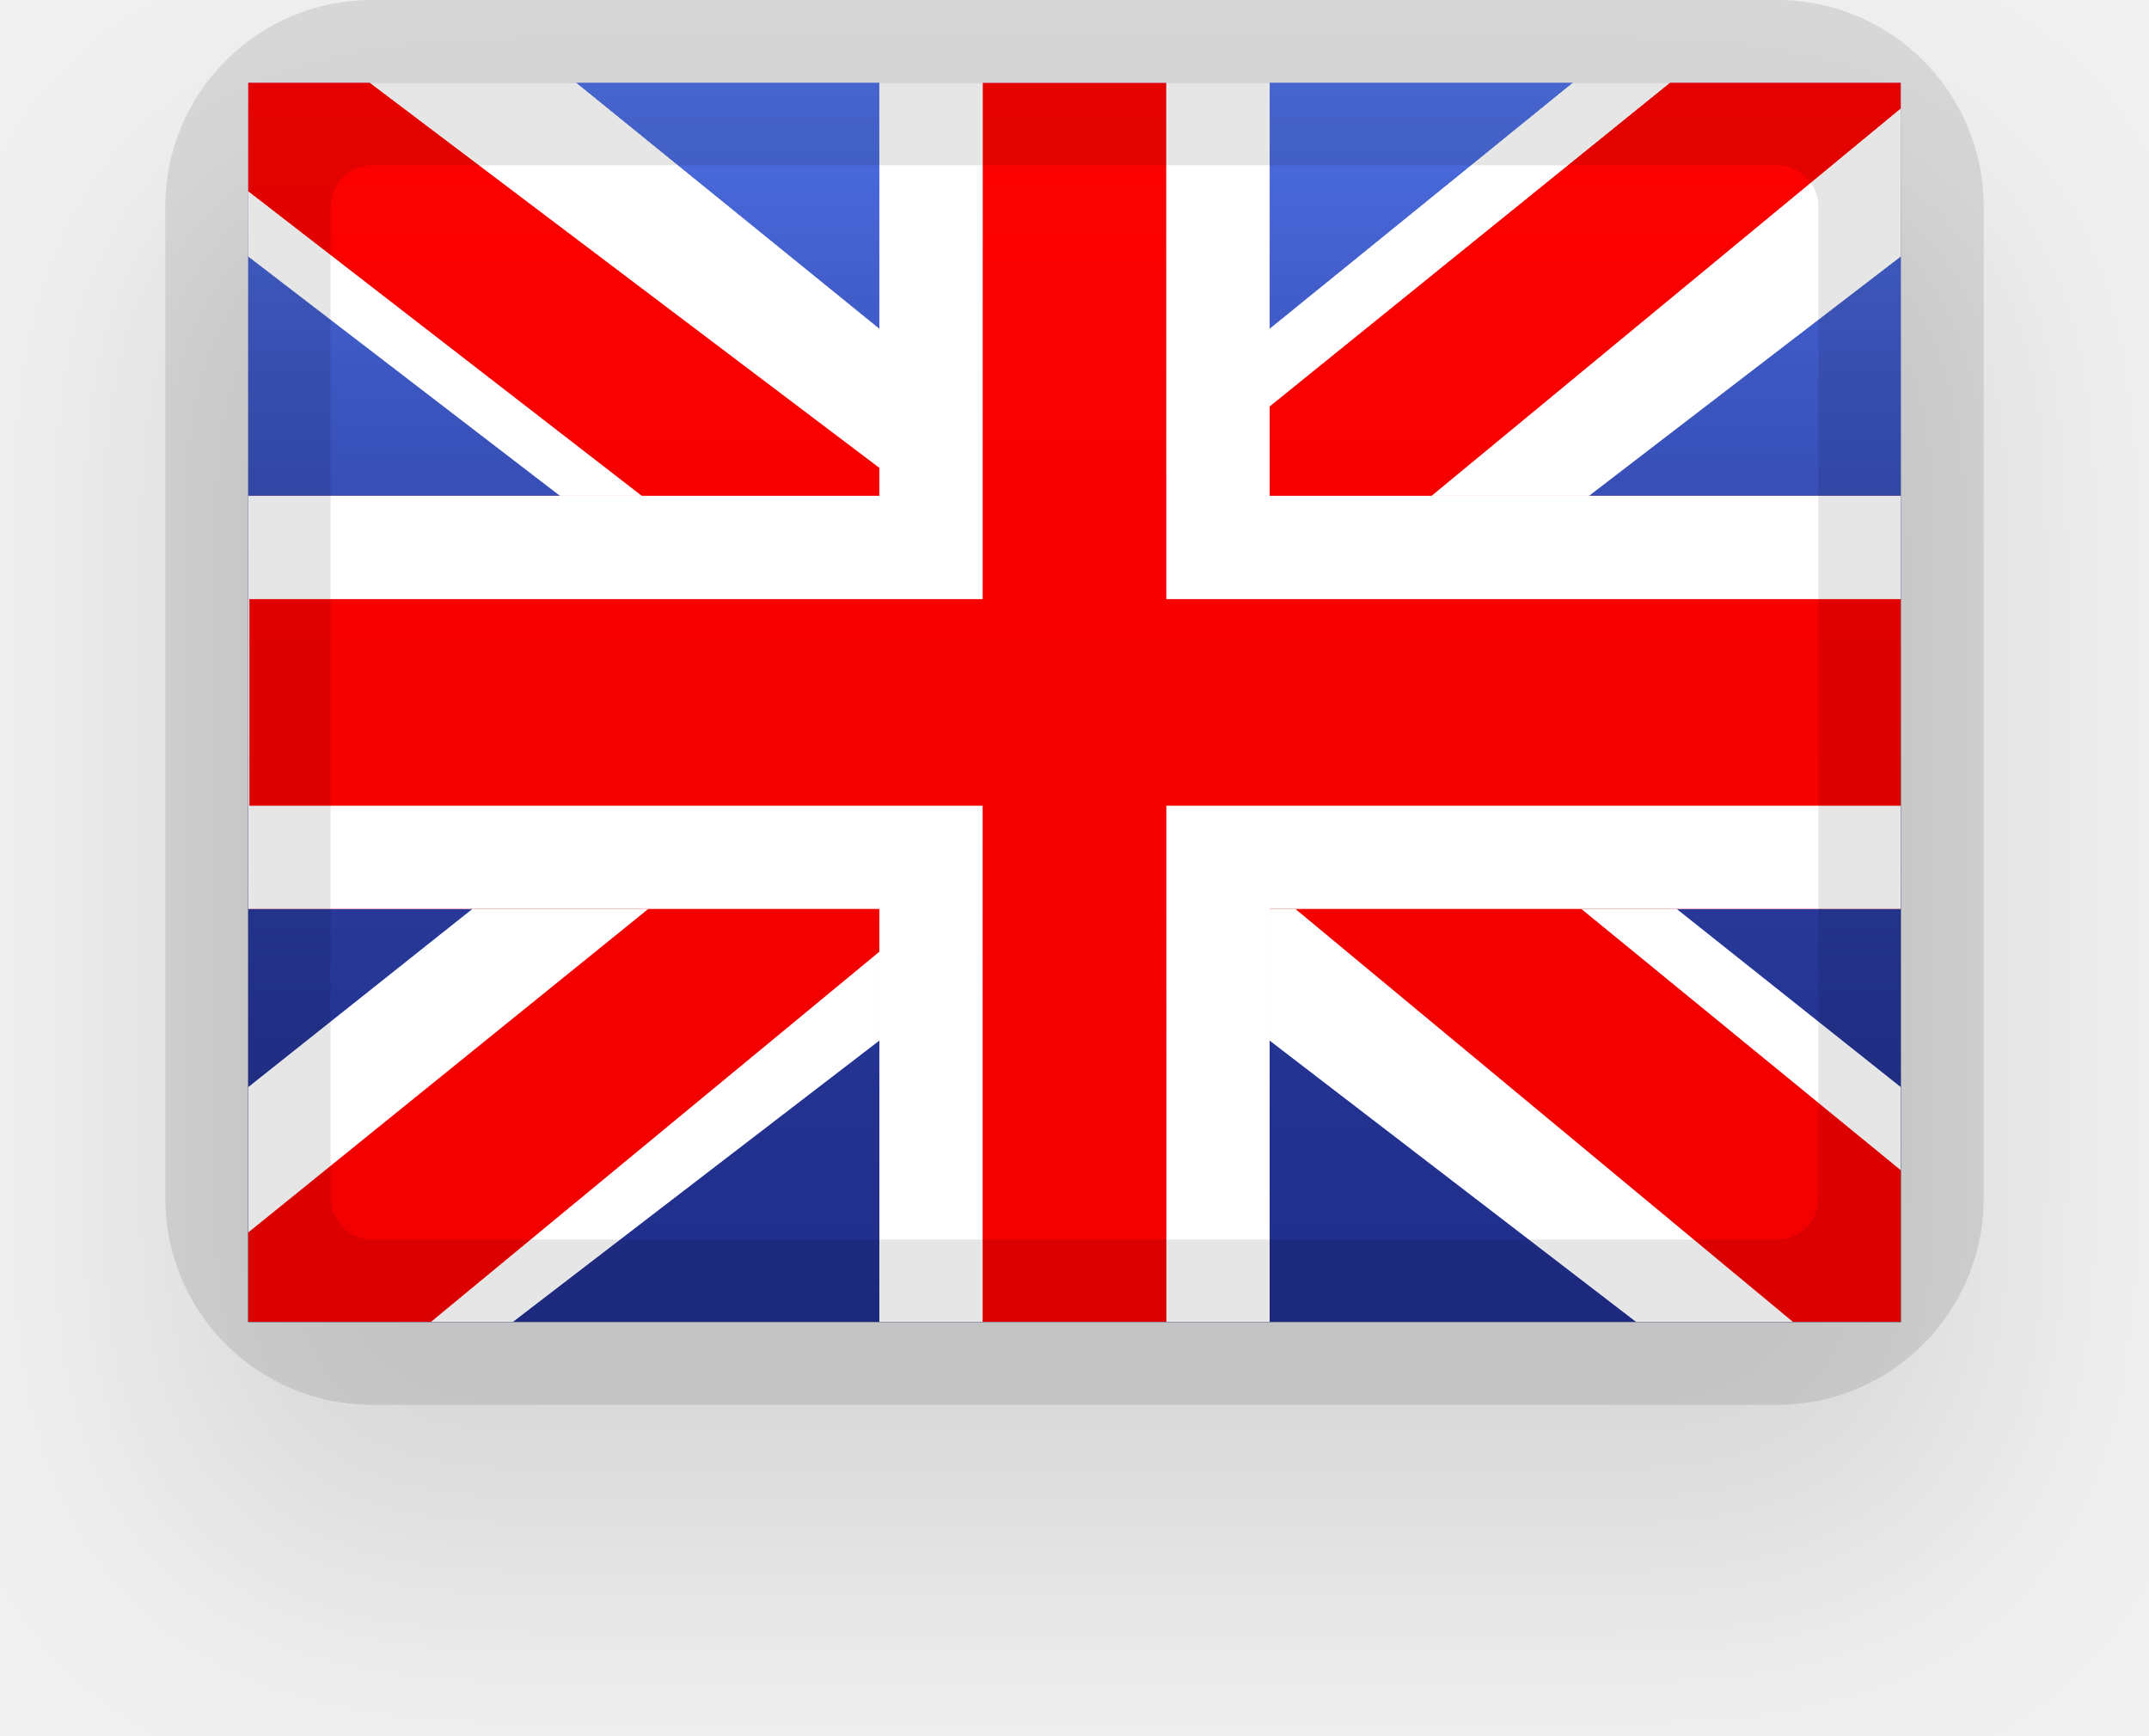
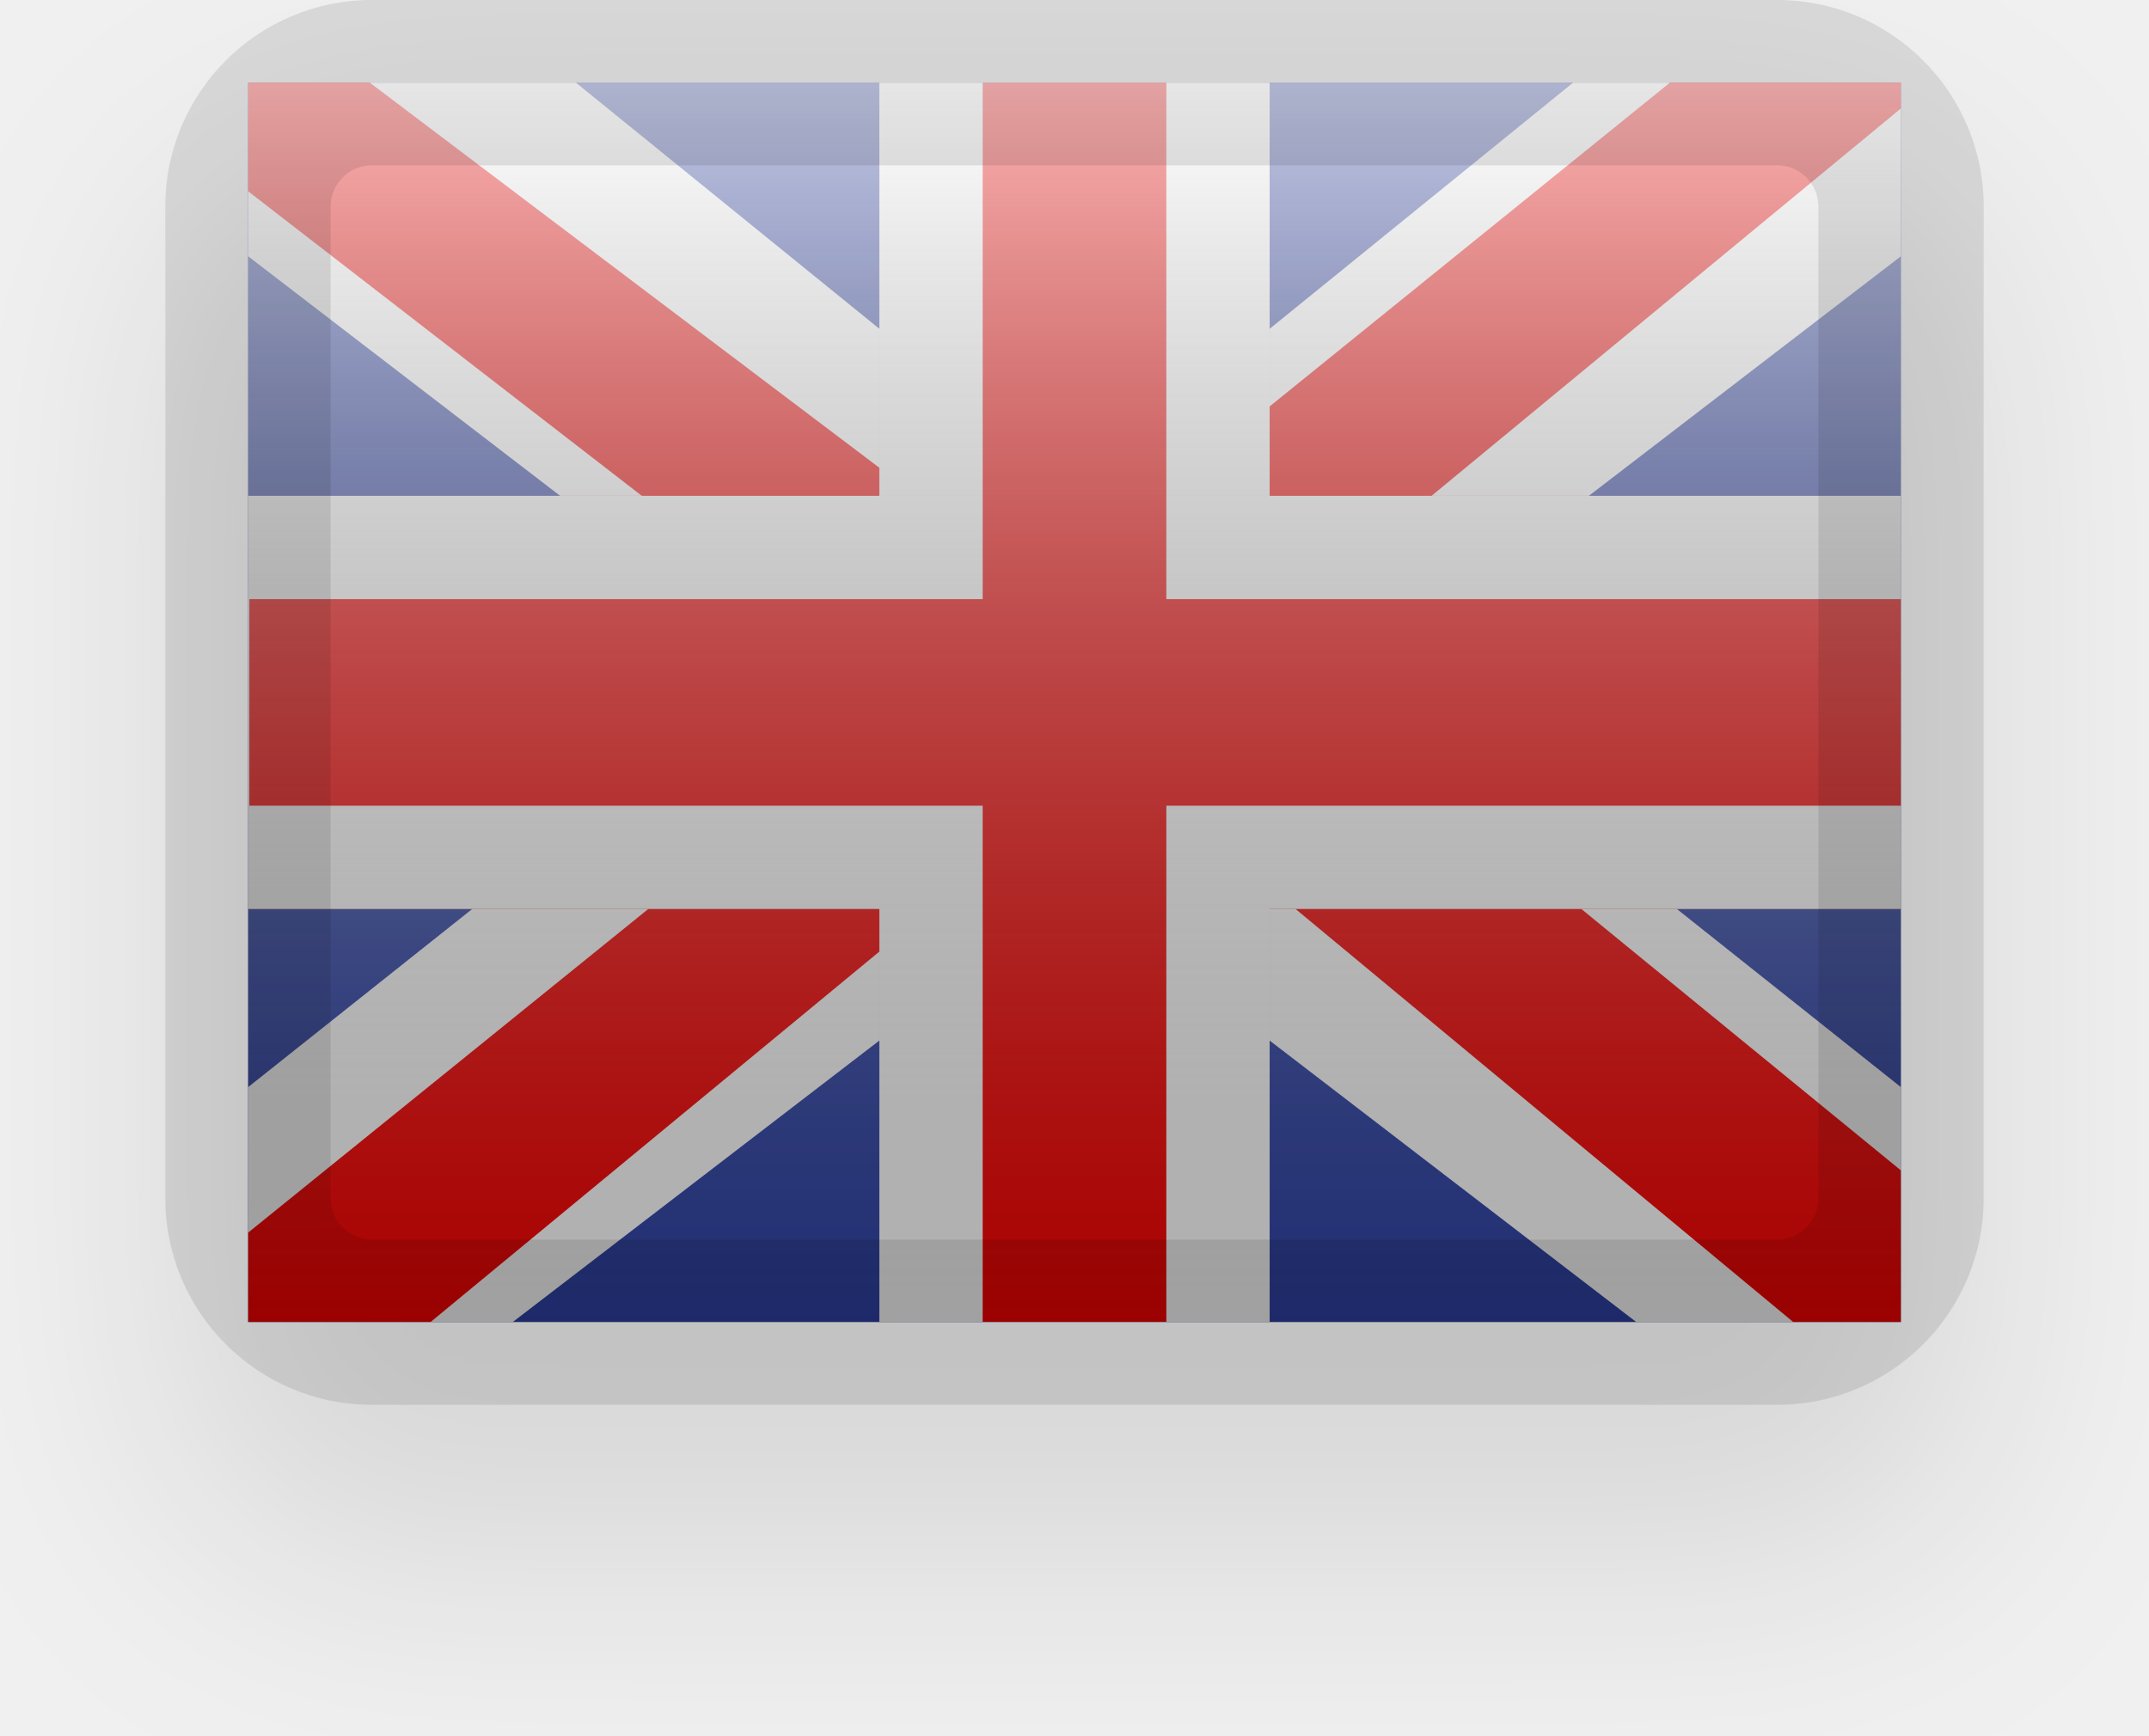
- <svg xmlns="http://www.w3.org/2000/svg" width="26" height="21" viewBox="0 0 26 21" fill="none">
-   <g filter="url(#filter0_d_8_36)">
-     <mask id="mask0_8_36" style="mask-type:alpha" maskUnits="userSpaceOnUse" x="3" y="1" width="20" height="15">
-       <rect x="3" y="1" width="20" height="15" fill="white" />
-     </mask>
-     <g mask="url(#mask0_8_36)">
-       <path fill-rule="evenodd" clip-rule="evenodd" d="M3 1V16H23V1H3Z" fill="#2E42A5" />
-       <mask id="mask1_8_36" style="mask-type:alpha" maskUnits="userSpaceOnUse" x="3" y="1" width="20" height="15">
-         <path fill-rule="evenodd" clip-rule="evenodd" d="M3 1V16H23V1H3Z" fill="white" />
-       </mask>
-       <g mask="url(#mask1_8_36)">
-         <mask id="mask2_8_36" style="mask-type:alpha" maskUnits="userSpaceOnUse" x="3" y="1" width="20" height="15">
-           <rect x="3" y="1" width="20" height="15" fill="white" />
-         </mask>
-         <g mask="url(#mask2_8_36)">
-           <path d="M0.773 14.928L5.174 16.79L23.1 3.024L25.421 0.258L20.715 -0.364L13.403 5.568L7.519 9.565L0.773 14.928Z" fill="white" />
-           <path d="M1.376 16.232L3.618 17.313L24.588 0.001H21.439L1.376 16.232Z" fill="#F50100" />
-           <path d="M25.227 14.928L20.826 16.79L2.9 3.024L0.579 0.258L5.285 -0.364L12.597 5.568L18.482 9.565L25.227 14.928Z" fill="white" />
-           <path d="M25.077 15.864L22.835 16.944L13.905 9.532L11.258 8.704L0.355 0.267H3.504L14.4 8.504L17.295 9.497L25.077 15.864Z" fill="#F50100" />
-           <mask id="path-11-inside-1_8_36" fill="white">
-             <path fill-rule="evenodd" clip-rule="evenodd" d="M15.361 -0.25H10.639V6H1.767V11H10.639V17.25H15.361V11H24.267V6H15.361V-0.25Z" />
-           </mask>
-           <path fill-rule="evenodd" clip-rule="evenodd" d="M15.361 -0.25H10.639V6H1.767V11H10.639V17.25H15.361V11H24.267V6H15.361V-0.25Z" fill="#F50100" />
-           <path d="M10.639 -0.25V-1.5H9.389V-0.25H10.639ZM15.361 -0.25H16.611V-1.5H15.361V-0.25ZM10.639 6V7.25H11.889V6H10.639ZM1.767 6V4.75H0.517V6H1.767ZM1.767 11H0.517V12.25H1.767V11ZM10.639 11H11.889V9.75H10.639V11ZM10.639 17.25H9.389V18.5H10.639V17.25ZM15.361 17.25V18.5H16.611V17.25H15.361ZM15.361 11V9.75H14.111V11H15.361ZM24.267 11V12.25H25.517V11H24.267ZM24.267 6H25.517V4.75H24.267V6ZM15.361 6H14.111V7.25H15.361V6ZM10.639 1H15.361V-1.5H10.639V1ZM11.889 6V-0.25H9.389V6H11.889ZM1.767 7.25H10.639V4.75H1.767V7.25ZM3.017 11V6H0.517V11H3.017ZM10.639 9.75H1.767V12.25H10.639V9.75ZM11.889 17.25V11H9.389V17.25H11.889ZM15.361 16H10.639V18.5H15.361V16ZM14.111 11V17.25H16.611V11H14.111ZM24.267 9.75H15.361V12.25H24.267V9.75ZM23.017 6V11H25.517V6H23.017ZM15.361 7.25H24.267V4.75H15.361V7.25ZM14.111 -0.25V6H16.611V-0.25H14.111Z" fill="white" mask="url(#path-11-inside-1_8_36)" />
+ <svg xmlns="http://www.w3.org/2000/svg" fill="none" height="21" viewBox="0 0 26 21" width="26">
+   <filter id="a" color-interpolation-filters="sRGB" filterUnits="userSpaceOnUse" height="21" width="26" x="0" y="0">
+     <feFlood flood-opacity="0" result="BackgroundImageFix" />
+     <feColorMatrix in="SourceAlpha" result="hardAlpha" type="matrix" values="0 0 0 0 0 0 0 0 0 0 0 0 0 0 0 0 0 0 127 0" />
+     <feOffset dy="2" />
+     <feGaussianBlur stdDeviation="1.5" />
+     <feColorMatrix type="matrix" values="0 0 0 0 0 0 0 0 0 0 0 0 0 0 0 0 0 0 0.1 0" />
+     <feBlend in2="BackgroundImageFix" mode="normal" result="effect1_dropShadow_8_36" />
+     <feBlend in="SourceGraphic" in2="effect1_dropShadow_8_36" mode="normal" result="shape" />
+   </filter>
+   <linearGradient id="b" gradientUnits="userSpaceOnUse" x1="13" x2="13" y1="1" y2="16">
+     <stop offset="0" stop-color="#fff" stop-opacity=".7" />
+     <stop offset="1" stop-opacity=".3" />
+   </linearGradient>
+   <mask id="c" height="15" maskUnits="userSpaceOnUse" width="20" x="3" y="1">
+     <path d="m3 1h20v15h-20z" fill="#fff" />
+   </mask>
+   <mask id="d" height="15" maskUnits="userSpaceOnUse" width="20" x="3" y="1">
+     <path clip-rule="evenodd" d="m3 1v15h20v-15z" fill="#fff" fill-rule="evenodd" />
+   </mask>
+   <mask id="e" height="15" maskUnits="userSpaceOnUse" width="20" x="3" y="1">
+     <path d="m3 1h20v15h-20z" fill="#fff" />
+   </mask>
+   <mask id="f" fill="#fff">
+     <path clip-rule="evenodd" d="m15.361-.25h-4.722v6.25h-8.872v5h8.872v6.25h4.722v-6.25h8.906v-5h-8.906z" fill="#fff" fill-rule="evenodd" />
+   </mask>
+   <g filter="url(#a)">
+     <g mask="url(#c)">
+       <path clip-rule="evenodd" d="m3 1v15h20v-15z" fill="#2e42a5" fill-rule="evenodd" />
+       <g mask="url(#d)">
+         <g mask="url(#e)">
+           <path d="m.773 14.928 4.401 1.861 17.926-13.766 2.321-2.766-4.706-.622-7.311 5.932-5.885 3.997z" fill="#fff" />
+           <path d="m1.376 16.232 2.242 1.08 20.97-17.312h-3.148z" fill="#f50100" />
+           <path d="m25.227 14.928-4.401 1.861-17.926-13.766-2.321-2.766 4.706-.622 7.312 5.932 5.885 3.997z" fill="#fff" />
+           <path d="m25.077 15.864-2.242 1.08-8.929-7.412-2.647-.828-10.903-8.437h3.148l10.897 8.237 2.894.993z" fill="#f50100" />
+           <path clip-rule="evenodd" d="m15.361-.25h-4.722v6.25h-8.872v5h8.872v6.25h4.722v-6.25h8.906v-5h-8.906z" fill="#f50100" fill-rule="evenodd" />
+           <path d="m10.639-.25v-1.25h-1.25v1.25zm4.722 0h1.25v-1.25h-1.25zm-4.722 6.25v1.25h1.25v-1.25zm-8.872 0v-1.25h-1.25v1.25zm0 5h-1.25v1.25h1.25zm8.872 0h1.25v-1.25h-1.25zm0 6.25h-1.25v1.25h1.25zm4.722 0v1.25h1.25v-1.25zm0-6.25v-1.25h-1.25v1.25zm8.906 0v1.25h1.25v-1.25zm0-5h1.25v-1.25h-1.25zm-8.906 0h-1.25v1.25h1.25zm-4.722-5h4.722v-2.5h-4.722zm1.25 5v-6.25h-2.5v6.25zm-10.122 1.25h8.872v-2.5h-8.872zm1.25 3.75v-5h-2.5v5zm7.622-1.25h-8.872v2.5h8.872zm1.25 7.5v-6.25h-2.5v6.25zm3.472-1.25h-4.722v2.5h4.722zm-1.25-5v6.25h2.5v-6.25zm10.156-1.25h-8.906v2.5h8.906zm-1.25-3.75v5h2.5v-5zm-7.656 1.25h8.906v-2.5h-8.906zm-1.25-7.5v6.25h2.5v-6.25z" fill="#fff" mask="url(#f)" />
        </g>
      </g>
    </g>
-     <rect x="3" y="1" width="20" height="15" fill="url(#paint0_linear_8_36)" style="mix-blend-mode:overlay" />
-     <path d="M4.5 2H21.5V0H4.5V2ZM22 2.5V14.5H24V2.5H22ZM21.5 15H4.5V17H21.5V15ZM4 14.5V2.5H2V14.5H4ZM4.5 15C4.224 15 4 14.776 4 14.5H2C2 15.881 3.119 17 4.5 17V15ZM22 14.5C22 14.776 21.776 15 21.5 15V17C22.881 17 24 15.881 24 14.5H22ZM21.5 2C21.776 2 22 2.224 22 2.5H24C24 1.119 22.881 0 21.5 0V2ZM4.5 0C3.119 0 2 1.119 2 2.5H4C4 2.224 4.224 2 4.5 2V0Z" fill="black" fill-opacity="0.1" style="mix-blend-mode:multiply" />
+     <path d="m3 1h20v15h-20z" fill="url(#b)" />
+     <path d="m4.5 2h17v-2h-17zm17.5.5v12h2v-12zm-.5 12.5h-17v2h17zm-17.5-.5v-12h-2v12zm.5.5c-.276 0-.5-.224-.5-.5h-2c0 1.381 1.119 2.5 2.5 2.5zm17.5-.5c0 .276-.224.5-.5.5v2c1.381 0 2.5-1.119 2.5-2.5zm-.5-12.5c.276 0 .5.224.5.5h2c0-1.381-1.119-2.5-2.5-2.5zm-17-2c-1.381 0-2.5 1.119-2.5 2.5h2c0-.276.224-.5.5-.5z" fill="#000" fill-opacity=".1" />
  </g>
-   <defs>
-     <filter id="filter0_d_8_36" x="0" y="0" width="26" height="21" filterUnits="userSpaceOnUse" color-interpolation-filters="sRGB">
-       <feFlood flood-opacity="0" result="BackgroundImageFix" />
-       <feColorMatrix in="SourceAlpha" type="matrix" values="0 0 0 0 0 0 0 0 0 0 0 0 0 0 0 0 0 0 127 0" result="hardAlpha" />
-       <feOffset dy="2" />
-       <feGaussianBlur stdDeviation="1.5" />
-       <feColorMatrix type="matrix" values="0 0 0 0 0 0 0 0 0 0 0 0 0 0 0 0 0 0 0.1 0" />
-       <feBlend mode="normal" in2="BackgroundImageFix" result="effect1_dropShadow_8_36" />
-       <feBlend mode="normal" in="SourceGraphic" in2="effect1_dropShadow_8_36" result="shape" />
-     </filter>
-     <linearGradient id="paint0_linear_8_36" x1="13" y1="1" x2="13" y2="16" gradientUnits="userSpaceOnUse">
-       <stop stop-color="white" stop-opacity="0.7" />
-       <stop offset="1" stop-opacity="0.3" />
-     </linearGradient>
-   </defs>
</svg>
